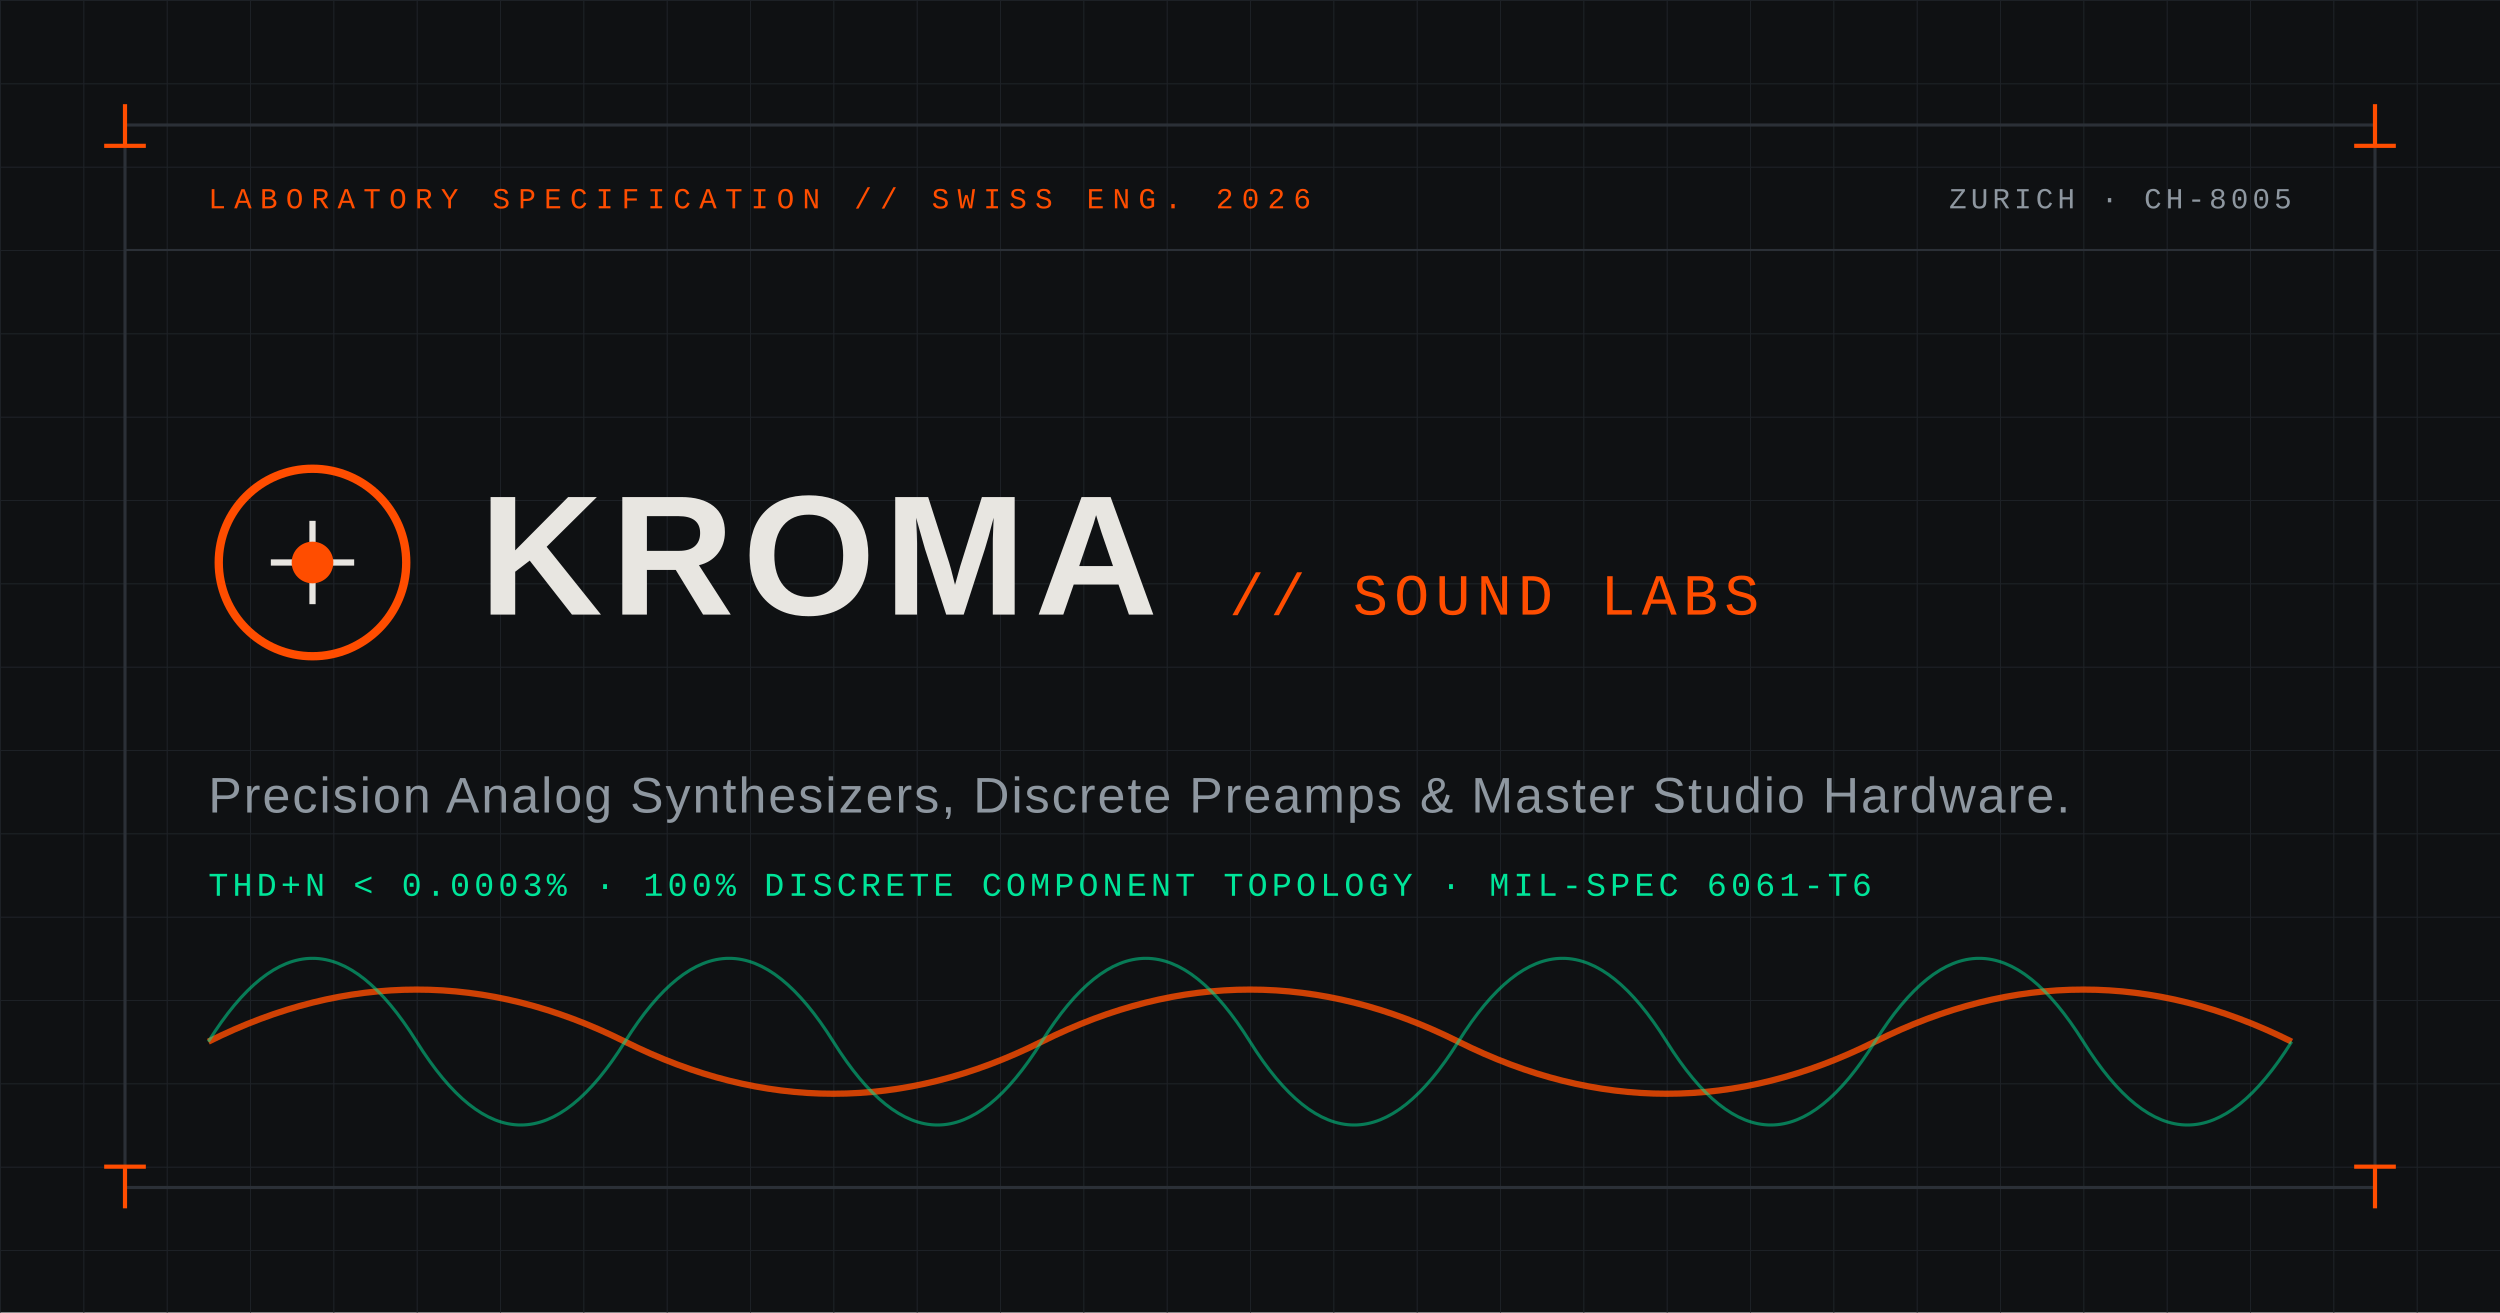
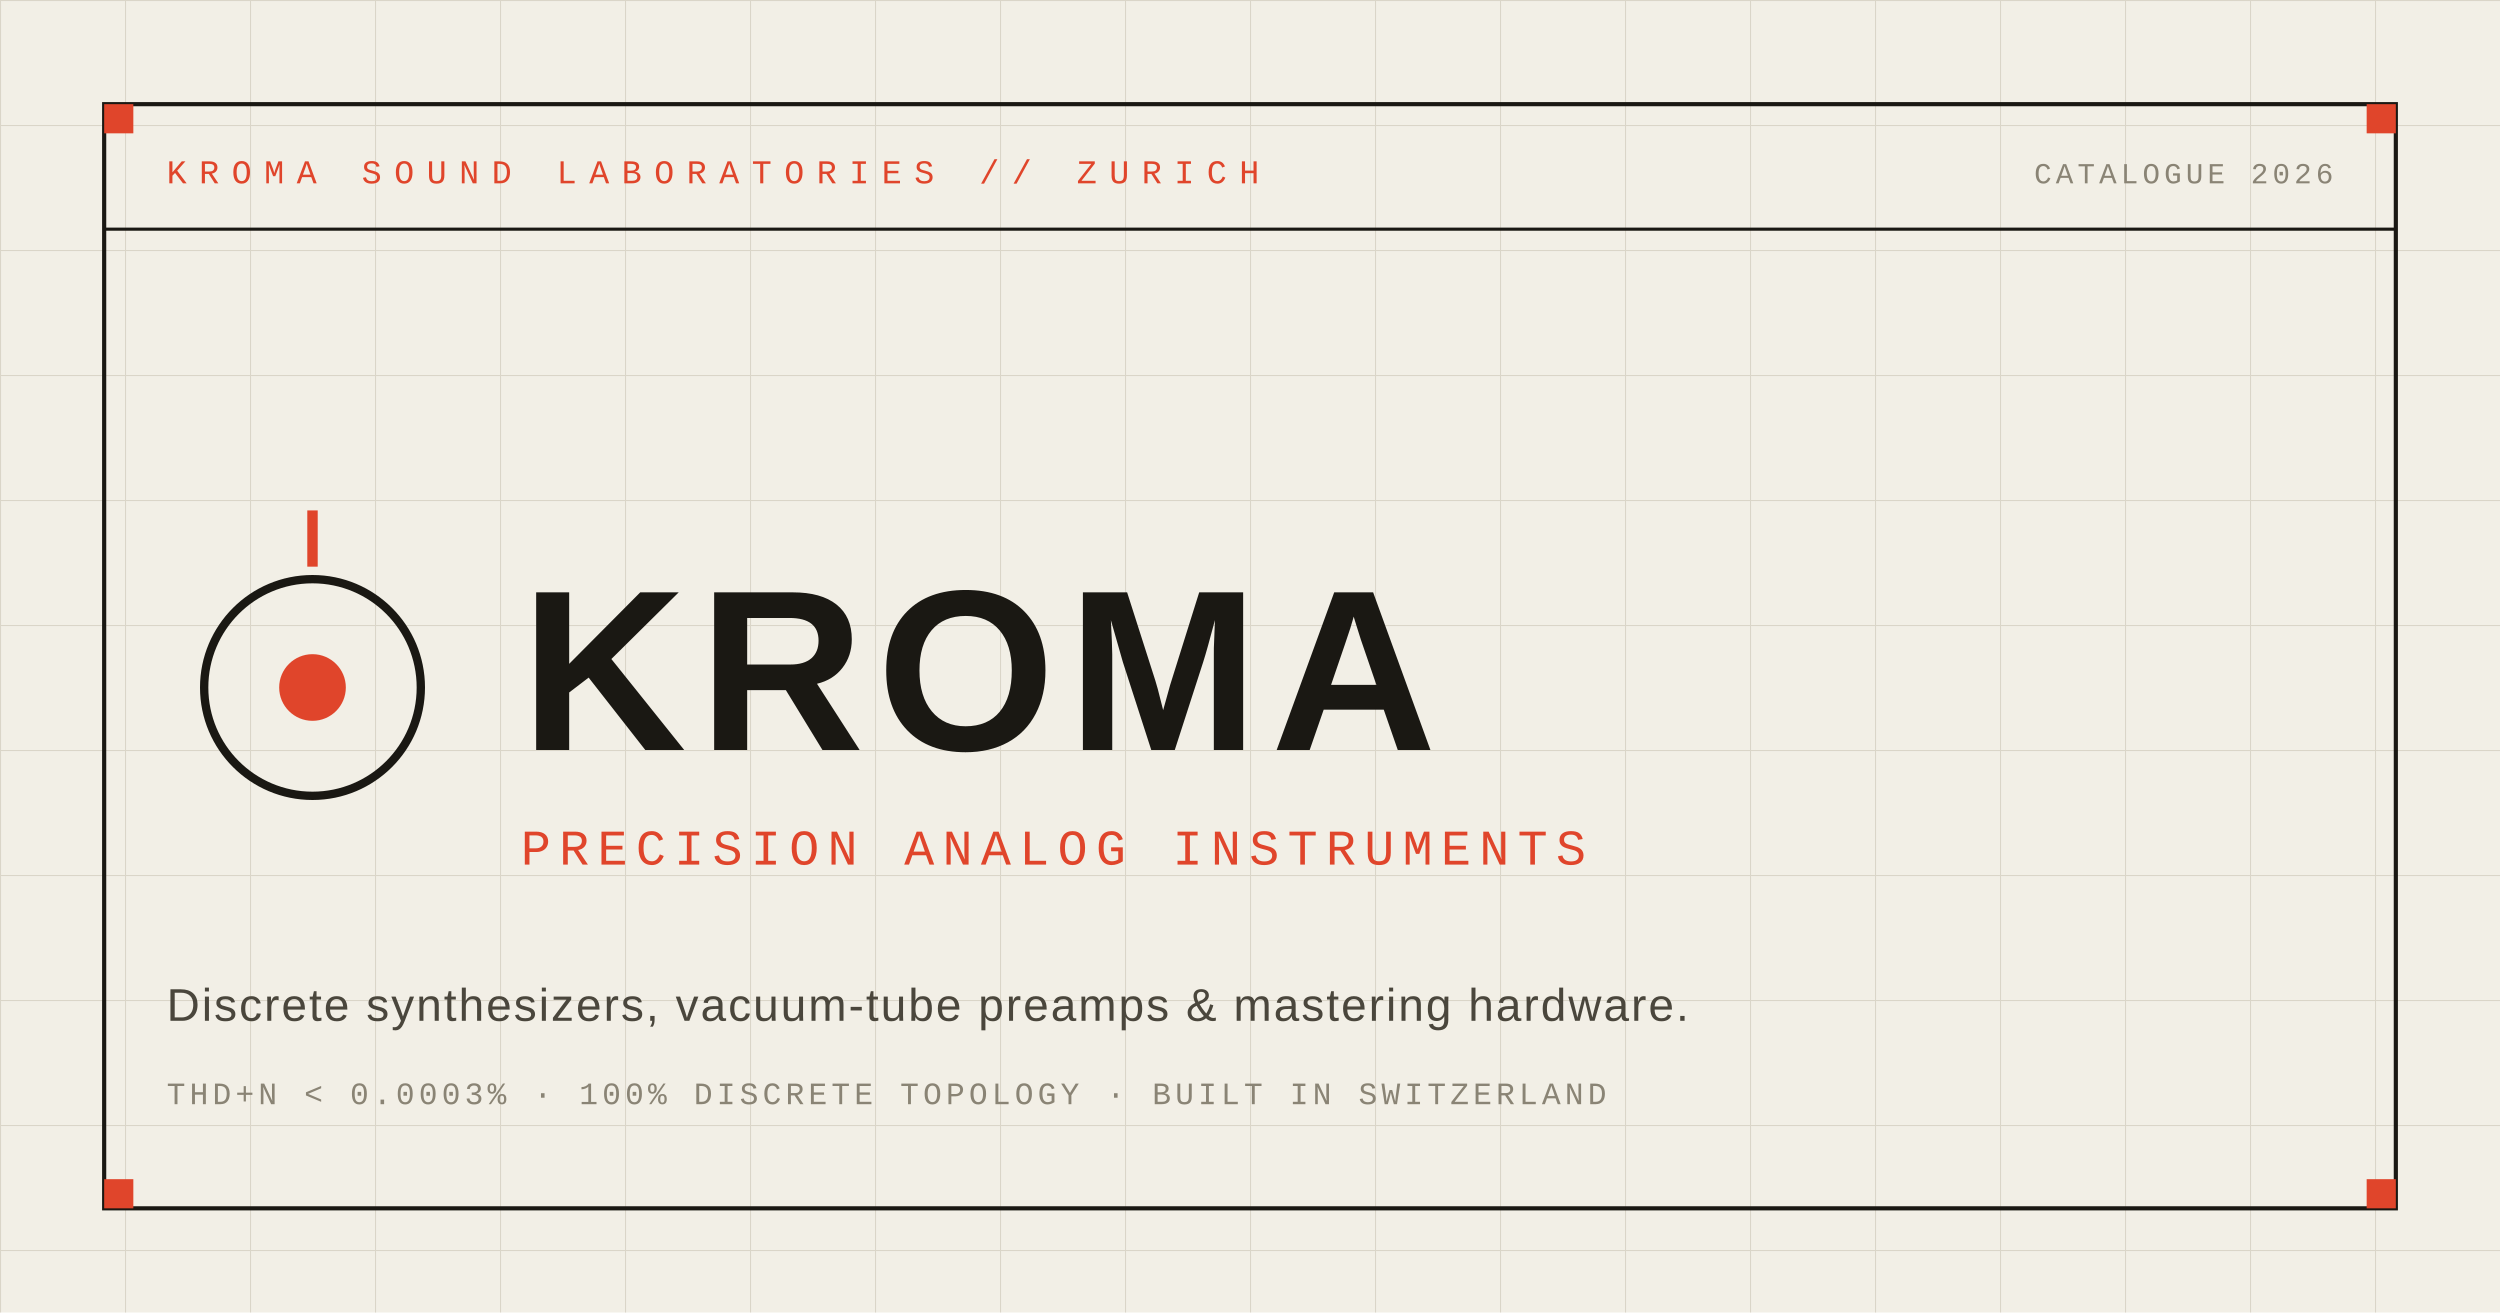
<svg xmlns="http://www.w3.org/2000/svg" viewBox="0 0 1200 630" width="1200" height="630">
-   <rect width="1200" height="630" fill="#0F1113" />
+   <rect width="1200" height="630" fill="#F2EFE6" />
  <defs>
-     <pattern id="grid" width="40" height="40" patternUnits="userSpaceOnUse">
-       <path d="M 40 0 L 0 0 0 40" fill="none" stroke="#1D2126" stroke-width="1" />
+     <pattern id="grid" width="60" height="60" patternUnits="userSpaceOnUse">
+       <path d="M 60 0 L 0 0 0 60" fill="none" stroke="#C9C3B4" stroke-width="1" />
    </pattern>
  </defs>
-   <rect width="1200" height="630" fill="url(#grid)" />
-   <rect x="60" y="60" width="1080" height="510" fill="none" stroke="#2B3037" stroke-width="1.5" />
-   <line x1="60" y1="120" x2="1140" y2="120" stroke="#2B3037" stroke-width="1" />
-   <path d="M 50 70 L 70 70 M 60 50 L 60 70" stroke="#FF4D00" stroke-width="2" />
-   <path d="M 1130 70 L 1150 70 M 1140 50 L 1140 70" stroke="#FF4D00" stroke-width="2" />
-   <path d="M 50 560 L 70 560 M 60 580 L 60 560" stroke="#FF4D00" stroke-width="2" />
-   <path d="M 1130 560 L 1150 560 M 1140 580 L 1140 560" stroke="#FF4D00" stroke-width="2" />
-   <text x="100" y="100" font-family="'Courier New', monospace" font-size="14" fill="#FF4D00" letter-spacing="4">LABORATORY SPECIFICATION // SWISS ENG. 2026</text>
-   <text x="1100" y="100" text-anchor="end" font-family="'Courier New', monospace" font-size="14" fill="#8E97A0" letter-spacing="2">ZURICH · CH-8005</text>
-   <circle cx="150" cy="270" r="45" stroke="#FF4D00" stroke-width="4" fill="none" />
-   <path d="M 130 270 L 170 270 M 150 250 L 150 290" stroke="#E8E6E1" stroke-width="3" />
-   <circle cx="150" cy="270" r="10" fill="#FF4D00" />
-   <text x="230" y="295" font-family="'Helvetica Neue', Arial, sans-serif" font-size="82" font-weight="800" fill="#E8E6E1" letter-spacing="4">KROMA</text>
-   <text x="590" y="295" font-family="'Courier New', monospace" font-size="28" font-weight="400" fill="#FF4D00" letter-spacing="3">// SOUND LABS</text>
-   <text x="100" y="390" font-family="'Helvetica Neue', Arial, sans-serif" font-size="24" fill="#8E97A0" letter-spacing="1">Precision Analog Synthesizers, Discrete Preamps &amp; Master Studio Hardware.</text>
-   <text x="100" y="430" font-family="'Courier New', monospace" font-size="16" fill="#00E599" letter-spacing="2">THD+N &lt; 0.0003% · 100% DISCRETE COMPONENT TOPOLOGY · MIL-SPEC 6061-T6</text>
-   <path d="M 100 500 Q 200 450, 300 500 T 500 500 T 700 500 T 900 500 T 1100 500" fill="none" stroke="#FF4D00" stroke-width="3" opacity="0.8" />
-   <path d="M 100 500 Q 150 420, 200 500 T 300 500 T 400 500 T 500 500 T 600 500 T 700 500 T 800 500 T 900 500 T 1000 500 T 1100 500" fill="none" stroke="#00E599" stroke-width="1.5" opacity="0.5" />
+   <rect width="1200" height="630" fill="url(#grid)" opacity="0.6" />
+   <rect x="50" y="50" width="1100" height="530" fill="none" stroke="#1A1813" stroke-width="2" />
+   <line x1="50" y1="110" x2="1150" y2="110" stroke="#1A1813" stroke-width="1.5" />
+   <text x="80" y="88" font-family="'Courier New', monospace" font-size="16" fill="#E0452B" letter-spacing="6">KROMA SOUND LABORATORIES // ZURICH</text>
+   <text x="1120" y="88" text-anchor="end" font-family="'Courier New', monospace" font-size="14" fill="#8A8475" letter-spacing="2">CATALOGUE 2026</text>
+   <circle cx="150" cy="330" r="52" stroke="#1A1813" stroke-width="4" fill="none" />
+   <line x1="150" y1="245" x2="150" y2="272" stroke="#E0452B" stroke-width="5" />
+   <circle cx="150" cy="330" r="16" fill="#E0452B" />
+   <text x="250" y="360" font-family="'Helvetica Neue', Arial, sans-serif" font-size="110" font-weight="900" fill="#1A1813" letter-spacing="6">KROMA</text>
+   <text x="250" y="415" font-family="'Courier New', monospace" font-size="24" fill="#E0452B" letter-spacing="4">PRECISION ANALOG INSTRUMENTS</text>
+   <text x="80" y="490" font-family="'Helvetica Neue', Arial, sans-serif" font-size="22" fill="#4A463C" letter-spacing="1">Discrete synthesizers, vacuum-tube preamps &amp; mastering hardware.</text>
+   <text x="80" y="530" font-family="'Courier New', monospace" font-size="15" fill="#8A8475" letter-spacing="2">THD+N &lt; 0.0003% · 100% DISCRETE TOPOLOGY · BUILT IN SWITZERLAND</text>
+   <rect x="50" y="50" width="14" height="14" fill="#E0452B" />
+   <rect x="1136" y="50" width="14" height="14" fill="#E0452B" />
+   <rect x="50" y="566" width="14" height="14" fill="#E0452B" />
+   <rect x="1136" y="566" width="14" height="14" fill="#E0452B" />
</svg>
